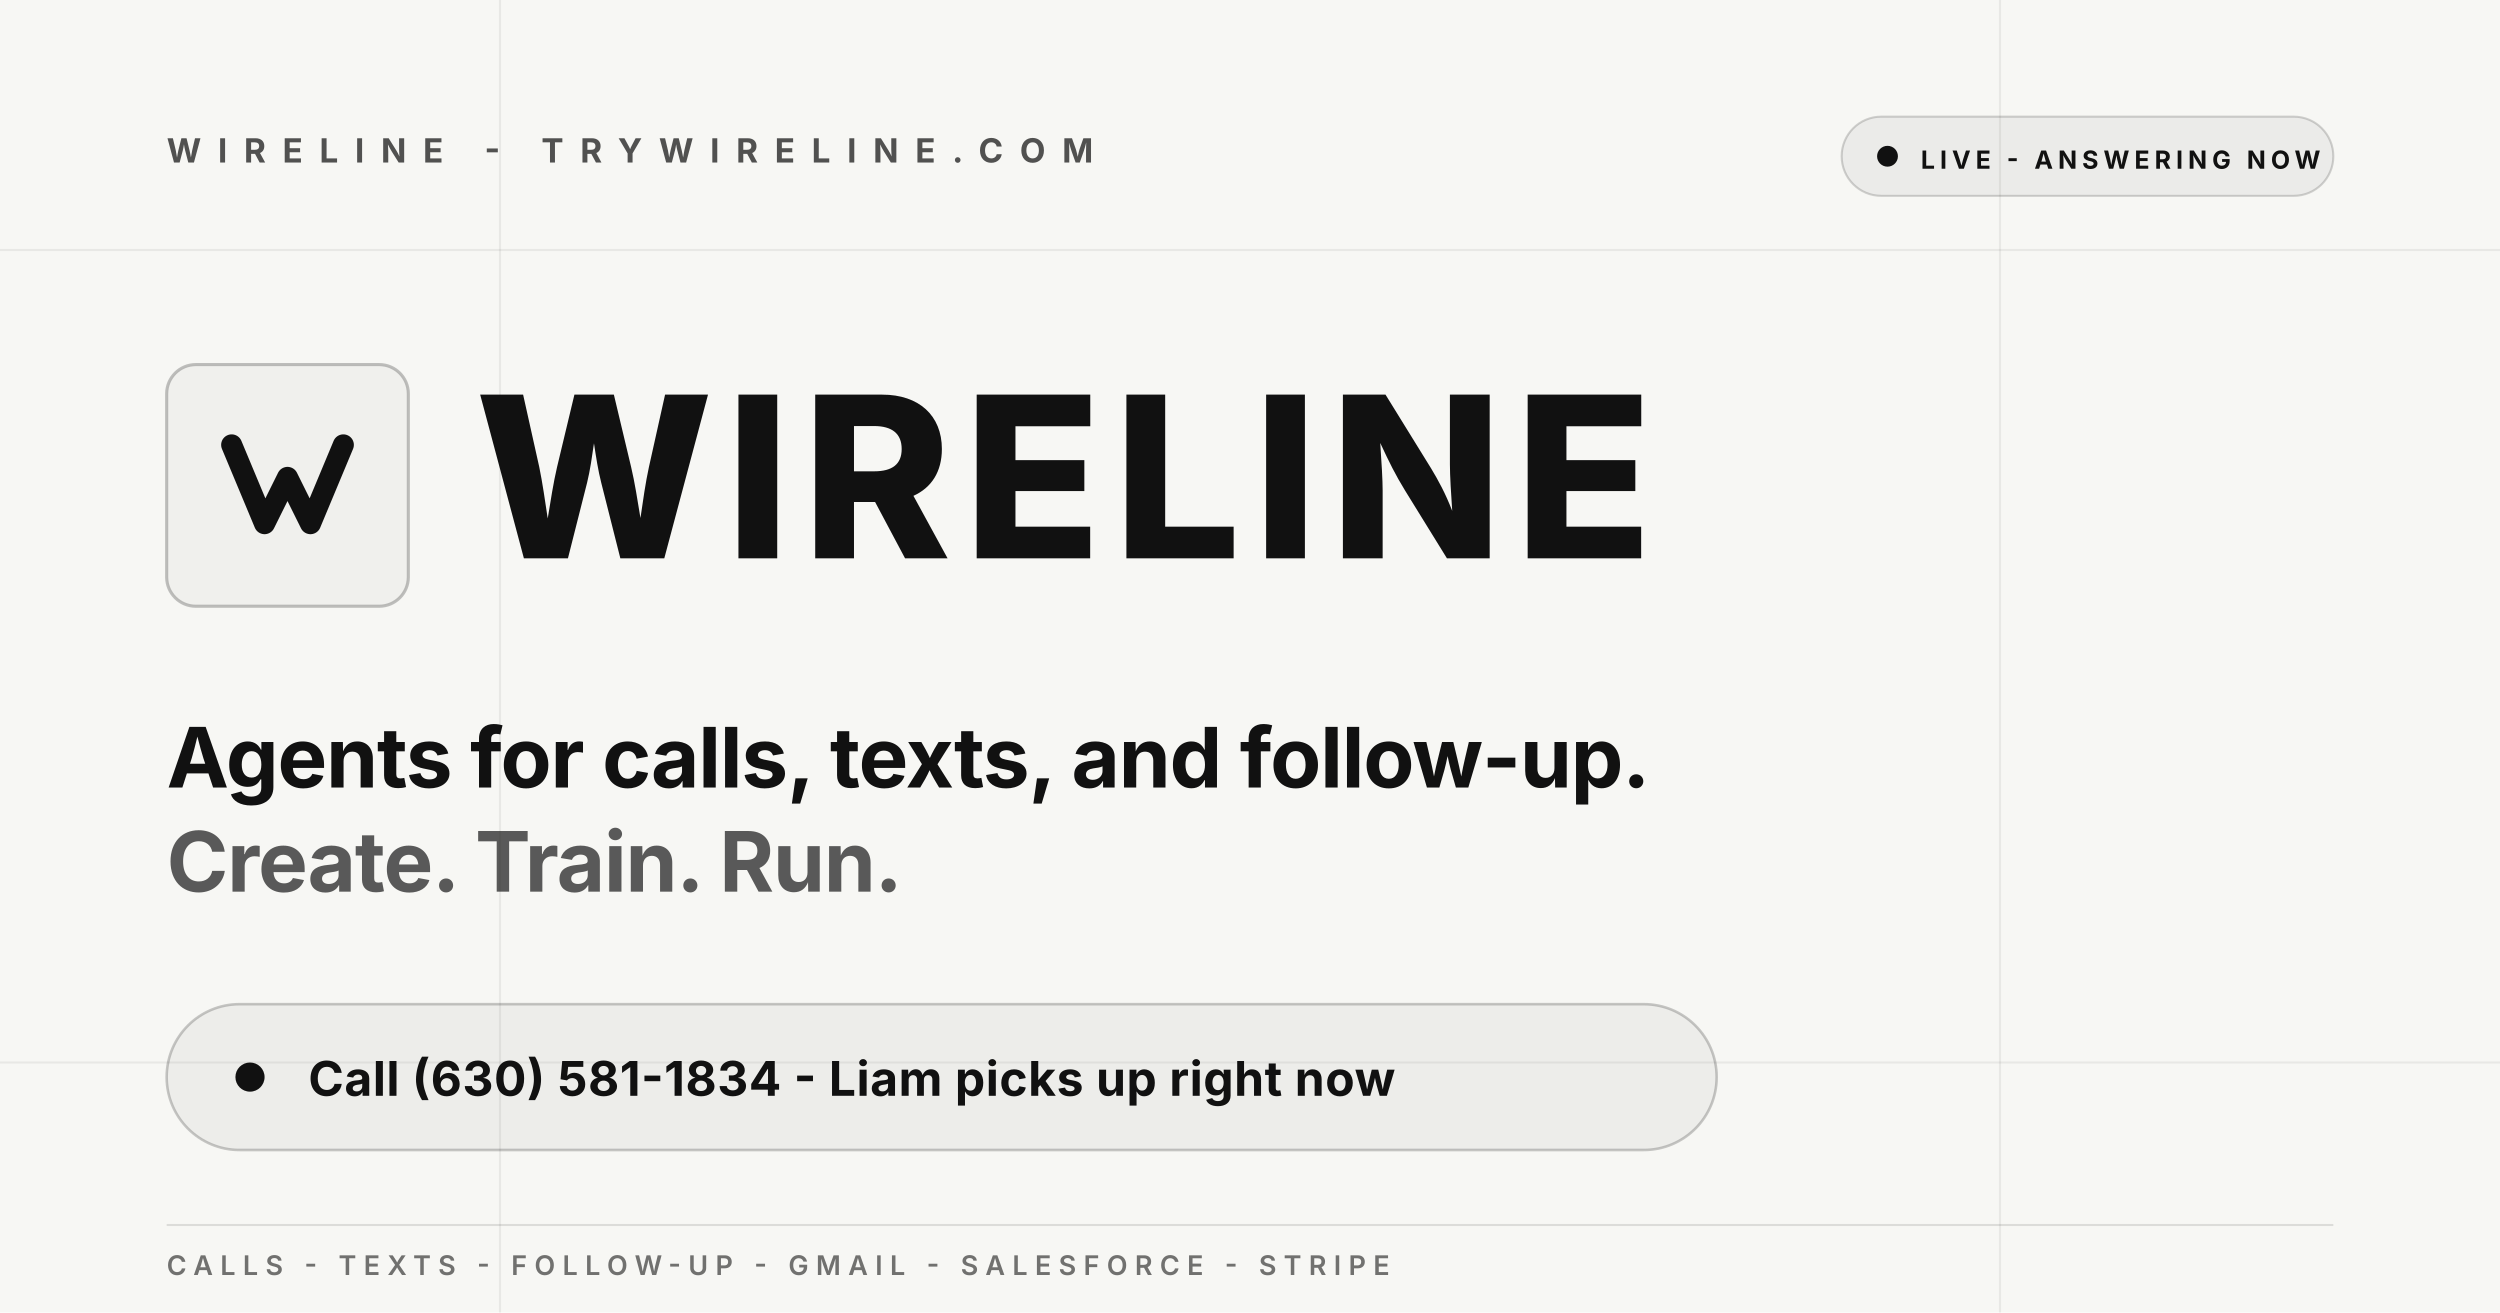
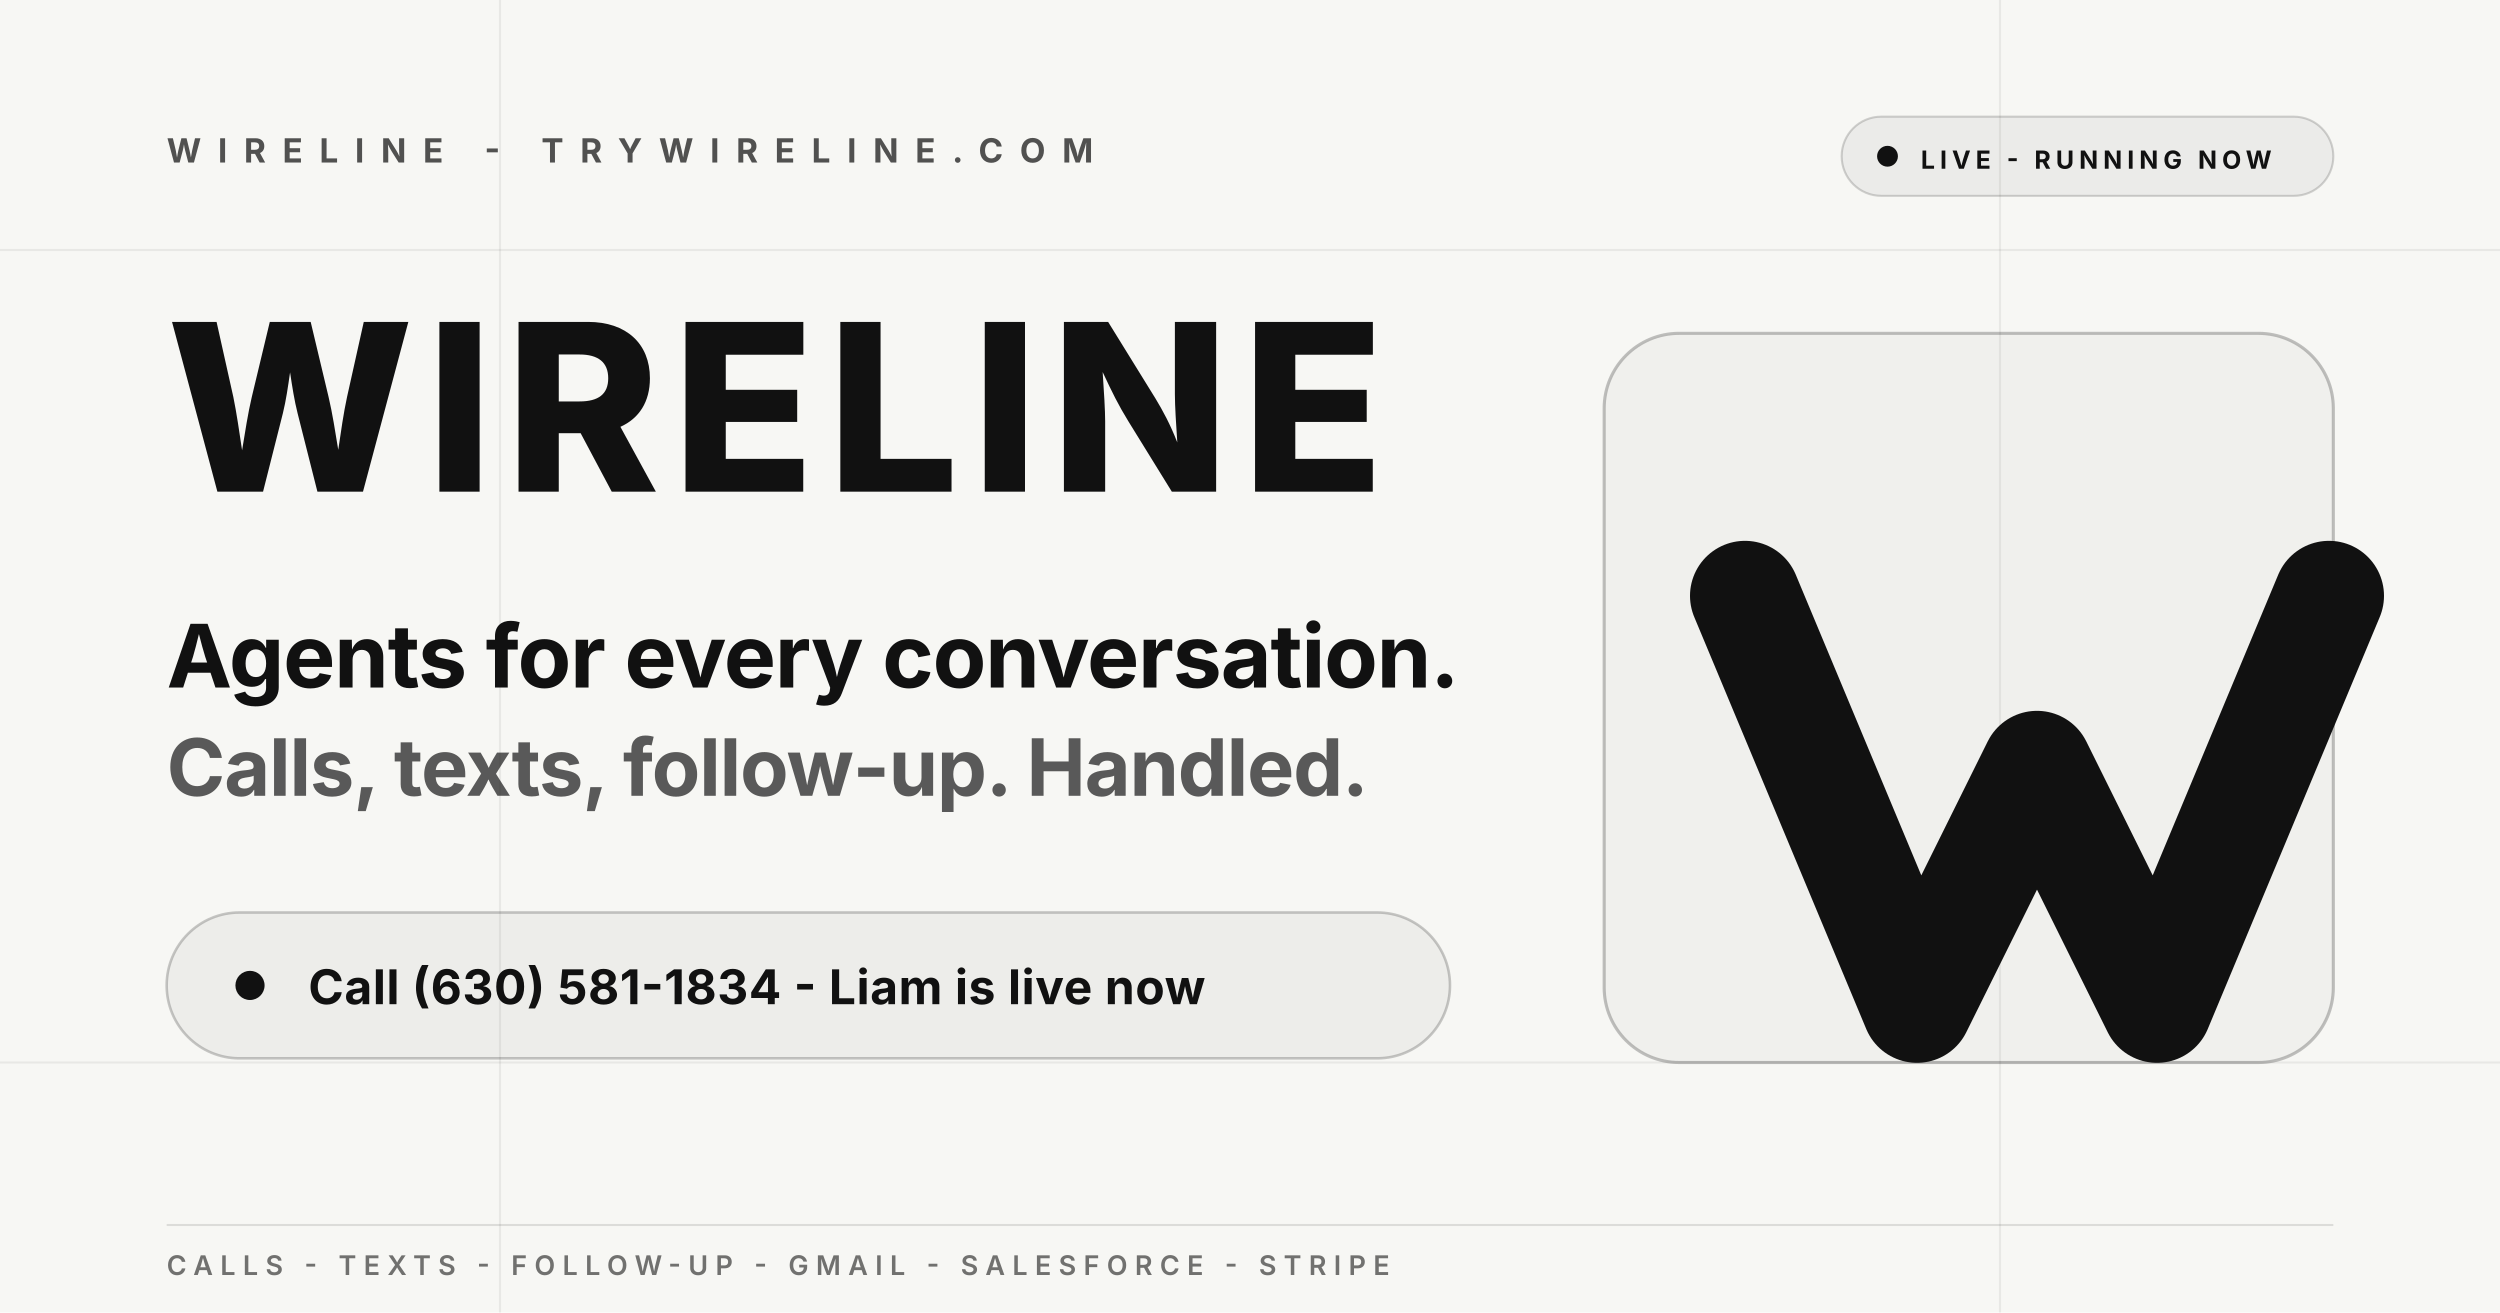
<svg xmlns="http://www.w3.org/2000/svg" viewBox="0 0 1200 630" width="1200" height="630">
  <defs>
    <linearGradient id="hairline" x1="0" y1="0" x2="1" y2="0">
      <stop offset="0%" stop-color="#111111" stop-opacity="0" />
      <stop offset="50%" stop-color="#111111" stop-opacity="0.35" />
      <stop offset="100%" stop-color="#111111" stop-opacity="0" />
    </linearGradient>
  </defs>
  <rect width="1200" height="630" fill="#F7F7F4" />
  <g stroke="#111111" stroke-opacity="0.07" stroke-width="1">
    <line x1="0" y1="120" x2="1200" y2="120" />
    <line x1="0" y1="510" x2="1200" y2="510" />
    <line x1="240" y1="0" x2="240" y2="630" />
    <line x1="960" y1="0" x2="960" y2="630" />
  </g>
  <text x="80" y="78" font-family="Inter, system-ui, -apple-system, Segoe UI, Helvetica, Arial, sans-serif" font-size="16" font-weight="700" letter-spacing="8" fill="#111111" fill-opacity="0.72">
    WIRELINE - TRYWIRELINE.COM
  </text>
  <line x1="80" y1="96" x2="404" y2="96" stroke="url(#hairline)" stroke-width="1" />
  <g transform="translate(884, 56)">
    <rect width="236" height="38" rx="19" ry="19" fill="#111111" fill-opacity="0.05" stroke="#111111" stroke-opacity="0.18" stroke-width="1" />
    <circle cx="22" cy="19" r="5" fill="#111111" />
    <text x="38" y="25" font-family="Inter, system-ui, sans-serif" font-size="12" font-weight="700" letter-spacing="2.4" fill="#111111">
-       LIVE - ANSWERING NOW
+       LIVE - RUNNING NOW
    </text>
  </g>
-   <g transform="translate(80, 175)">
-     <rect x="0" y="0" width="116" height="116" rx="14" ry="14" fill="#111111" fill-opacity="0.03" stroke="#111111" stroke-opacity="0.25" stroke-width="1.5" />
-     <g transform="translate(11,11) scale(0.0918)">
+   <text x="80" y="236" font-family="Inter, system-ui, sans-serif" font-size="112" font-weight="800" letter-spacing="6" fill="#111111">
+     WIRELINE
+   </text>
+   <text x="80" y="330" font-family="Inter, system-ui, sans-serif" font-size="42" font-weight="700" fill="#111111" letter-spacing="-0.5">
+     Agents for every conversation.
+   </text>
+   <text x="80" y="382" font-family="Inter, system-ui, sans-serif" font-size="38" font-weight="700" fill="#111111" fill-opacity="0.68" letter-spacing="-0.5">
+     Calls, texts, follow-up. Handled.
+   </text>
+   <g transform="translate(80, 438)">
+     <rect width="616" height="70" rx="35" ry="35" fill="#111111" fill-opacity="0.04" stroke="#111111" stroke-opacity="0.22" stroke-width="1.25" />
+     <circle cx="40" cy="35" r="7" fill="#111111" />
+     <text x="68" y="44" font-family="Inter, system-ui, sans-serif" font-size="23" font-weight="700" fill="#111111" letter-spacing="0.3">
+       Call (630) 581-1834 - Liam is live now
+     </text>
+   </g>
+   <g transform="translate(770, 160)">
+     <rect x="0" y="0" width="350" height="350" rx="36" ry="36" fill="#111111" fill-opacity="0.03" stroke="#111111" stroke-opacity="0.25" stroke-width="1.5" />
+     <g transform="translate(-38,-18) scale(0.48)">
      <path d="M 220 300 L 392 712 L 512 470 L 632 712 L 804 300" fill="none" stroke="#111111" stroke-width="110" stroke-linecap="round" stroke-linejoin="round" />
    </g>
-     <text x="148" y="93" font-family="Inter, system-ui, sans-serif" font-size="108" font-weight="800" letter-spacing="6" fill="#111111">
-       WIRELINE
-     </text>
-   </g>
-   <text x="80" y="378" font-family="Inter, system-ui, sans-serif" font-size="40" font-weight="700" fill="#111111" letter-spacing="-0.5">
-     Agents for calls, texts, and follow-up.
-   </text>
-   <text x="80" y="428" font-family="Inter, system-ui, sans-serif" font-size="40" font-weight="700" fill="#111111" fill-opacity="0.68" letter-spacing="-0.5">
-     Create. Train. Run.
-   </text>
-   <g transform="translate(80, 482)">
-     <rect width="744" height="70" rx="35" ry="35" fill="#111111" fill-opacity="0.04" stroke="#111111" stroke-opacity="0.22" stroke-width="1.25" />
-     <circle cx="40" cy="35" r="7" fill="#111111" />
-     <text x="68" y="44" font-family="Inter, system-ui, sans-serif" font-size="23" font-weight="700" fill="#111111" letter-spacing="0.3">
-       Call (630) 581-1834 - Liam picks up right now
-     </text>
  </g>
  <line x1="80" y1="588" x2="1120" y2="588" stroke="#111111" stroke-opacity="0.12" stroke-width="1" />
  <text x="80" y="612" font-family="Inter, system-ui, sans-serif" font-size="13" font-weight="600" letter-spacing="3.5" fill="#111111" fill-opacity="0.58">
    CALLS - TEXTS - FOLLOW-UP - GMAIL - SALESFORCE - STRIPE
  </text>
</svg>
